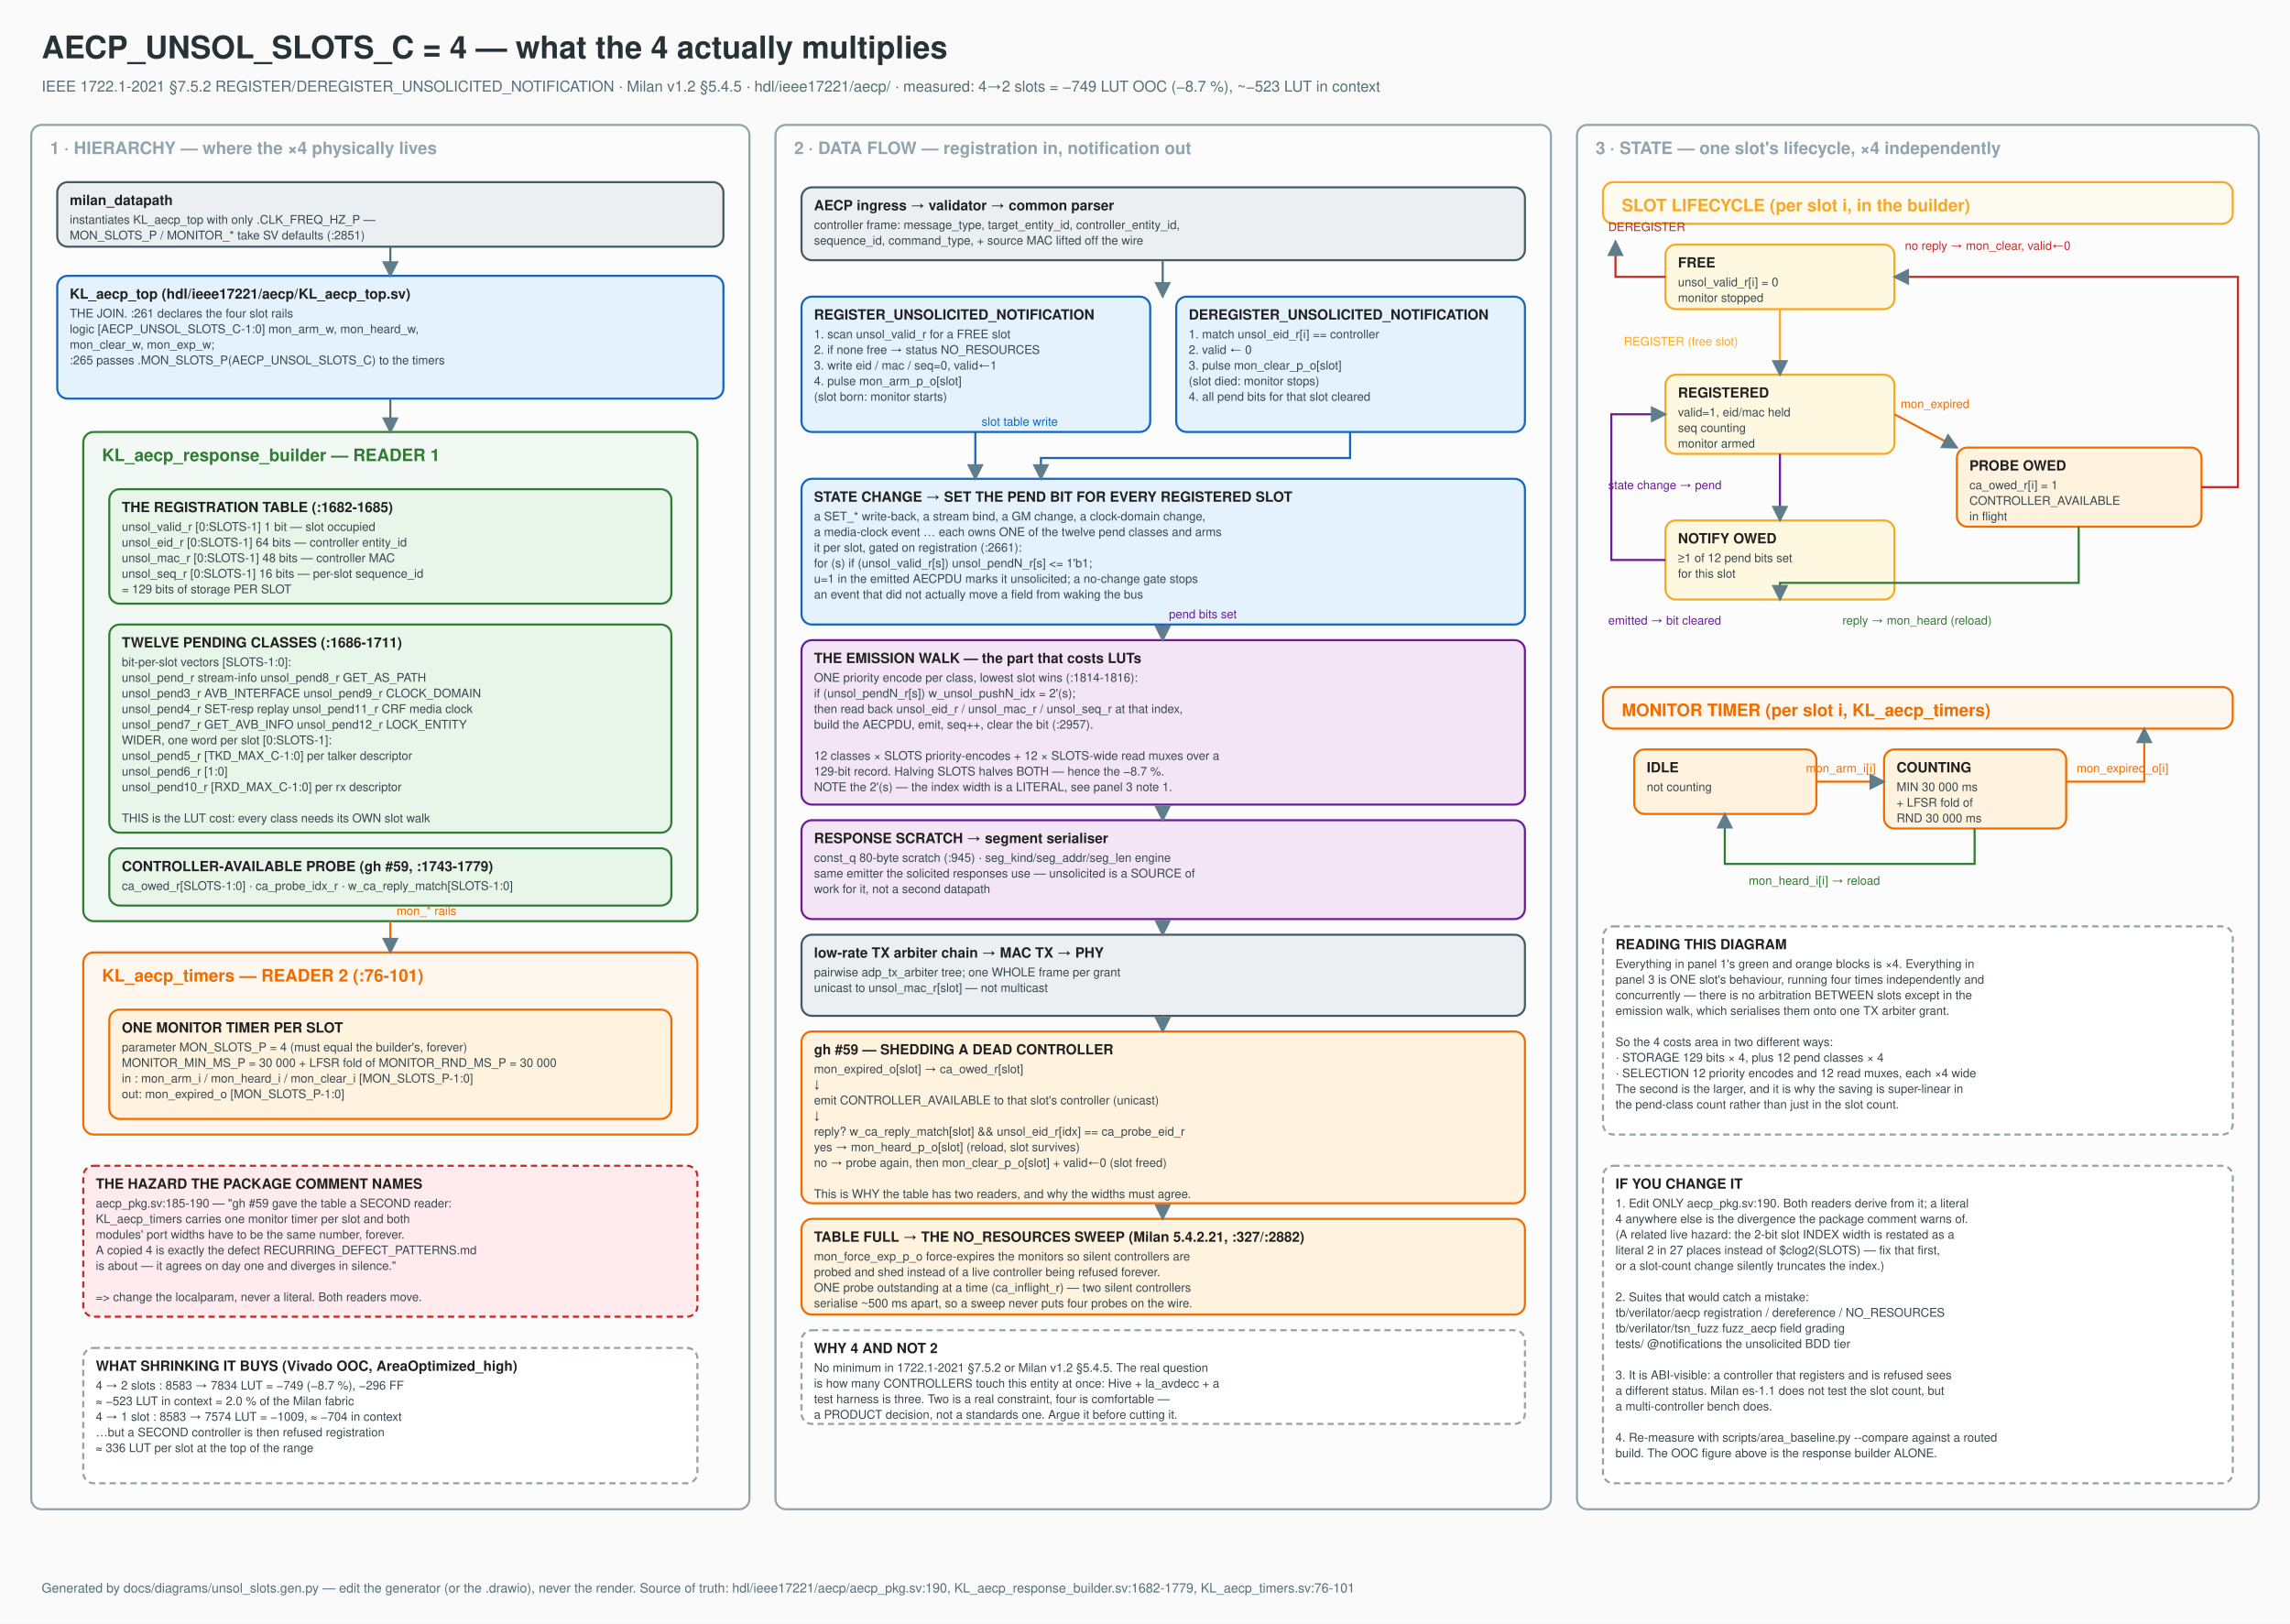
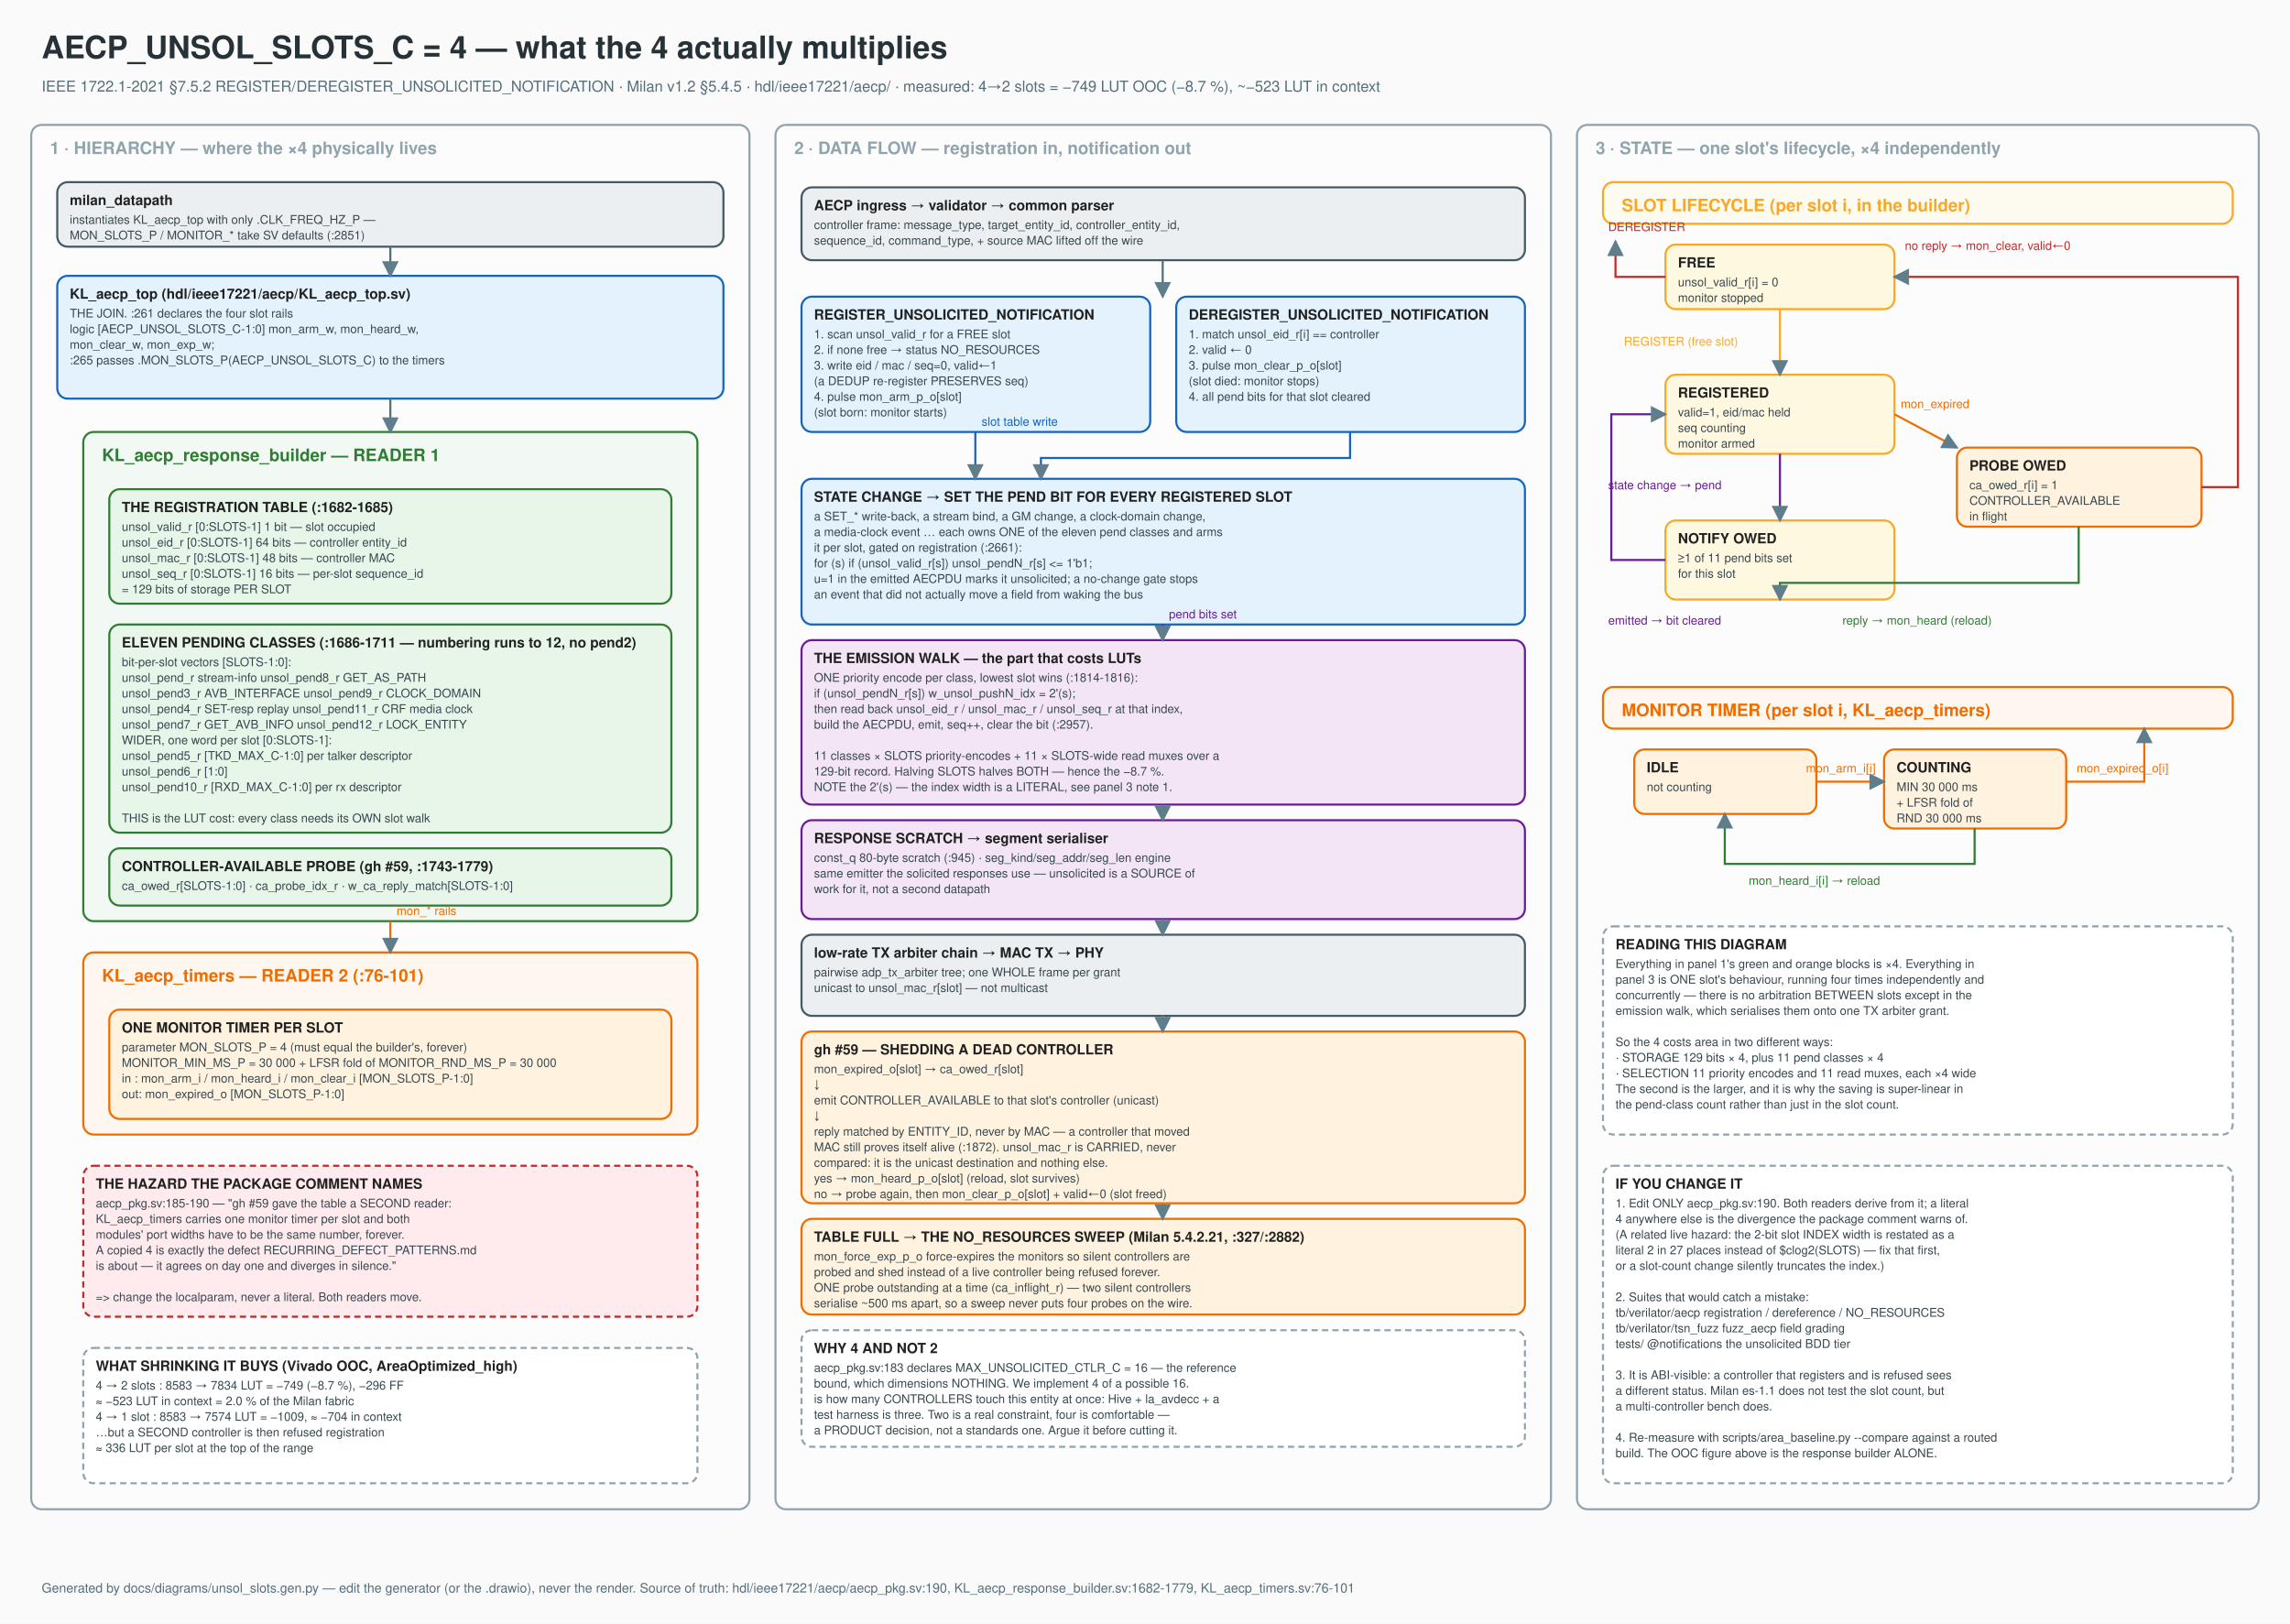
<svg xmlns="http://www.w3.org/2000/svg" width="2200" height="1560" viewBox="0 0 2200 1560" font-family="Helvetica,Arial,sans-serif">
  <rect width="2200" height="1560" fill="#FAFAFA" />
  <defs>
    <marker id="arr" markerWidth="12" markerHeight="12" refX="7" refY="4" orient="auto">
      <path d="M0,0 L8,4 L0,8 Z" fill="#607D8B" />
    </marker>
  </defs>
  <text x="40" y="56" font-size="30" font-weight="bold" fill="#263238">AECP_UNSOL_SLOTS_C = 4 — what the 4 actually multiplies</text>
  <text x="40" y="88" font-size="14.5" fill="#546E7A">IEEE 1722.1-2021 §7.5.2 REGISTER/DEREGISTER_UNSOLICITED_NOTIFICATION · Milan v1.2 §5.4.5 · hdl/ieee17221/aecp/  ·  measured: 4→2 slots = −749 LUT OOC (−8.7 %), ~−523 LUT in context</text>
  <rect x="30" y="120" width="690" height="1330" rx="10" fill="#FFFFFF" stroke="#90A4AE" stroke-width="2" fill-opacity="0.45" />
  <text x="48" y="148" font-size="16.5" font-weight="bold" fill="#90A4AE">1 · HIERARCHY — where the ×4 physically lives</text>
  <rect x="80" y="415" width="590" height="470" rx="10" fill="#E8F5E9" stroke="#2E7D32" stroke-width="2" fill-opacity="0.45" />
  <text x="98" y="443" font-size="16.5" font-weight="bold" fill="#2E7D32">KL_aecp_response_builder   — READER 1</text>
  <rect x="80" y="915" width="590" height="175" rx="10" fill="#FFF3E0" stroke="#EF6C00" stroke-width="2" fill-opacity="0.45" />
  <text x="98" y="943" font-size="16.5" font-weight="bold" fill="#EF6C00">KL_aecp_timers   — READER 2   (:76-101)</text>
  <rect x="745" y="120" width="745" height="1330" rx="10" fill="#FFFFFF" stroke="#90A4AE" stroke-width="2" fill-opacity="0.45" />
  <text x="763" y="148" font-size="16.5" font-weight="bold" fill="#90A4AE">2 · DATA FLOW — registration in, notification out</text>
  <rect x="1515" y="120" width="655" height="1330" rx="10" fill="#FFFFFF" stroke="#90A4AE" stroke-width="2" fill-opacity="0.45" />
  <text x="1533" y="148" font-size="16.5" font-weight="bold" fill="#90A4AE">3 · STATE — one slot's lifecycle, ×4 independently</text>
  <rect x="1540" y="175" width="605" height="40" rx="10" fill="#FFF8E1" stroke="#F9A825" stroke-width="2" fill-opacity="0.45" />
  <text x="1558" y="203" font-size="16.5" font-weight="bold" fill="#F9A825">SLOT LIFECYCLE   (per slot i, in the builder)</text>
  <rect x="1540" y="660" width="605" height="40" rx="10" fill="#FFF3E0" stroke="#EF6C00" stroke-width="2" fill-opacity="0.45" />
  <text x="1558" y="688" font-size="16.5" font-weight="bold" fill="#EF6C00">MONITOR TIMER   (per slot i, KL_aecp_timers)</text>
  <rect x="55" y="175" width="640" height="62" rx="10" fill="#ECEFF1" stroke="#455A64" stroke-width="2" />
  <text x="67" y="197" font-size="13.5" font-weight="bold" fill="#212121">milan_datapath</text>
  <text x="67" y="215" font-size="11.5" fill="#37474F">instantiates KL_aecp_top with only .CLK_FREQ_HZ_P —</text>
  <text x="67" y="230" font-size="11.5" fill="#37474F">MON_SLOTS_P / MONITOR_* take SV defaults (:2851)</text>
  <rect x="55" y="265" width="640" height="118" rx="10" fill="#E3F2FD" stroke="#1565C0" stroke-width="2" />
  <text x="67" y="287" font-size="13.5" font-weight="bold" fill="#212121">KL_aecp_top   (hdl/ieee17221/aecp/KL_aecp_top.sv)</text>
  <text x="67" y="305" font-size="11.5" fill="#37474F">THE JOIN. :261 declares the four slot rails</text>
  <text x="67" y="320" font-size="11.5" fill="#37474F">   logic [AECP_UNSOL_SLOTS_C-1:0] mon_arm_w, mon_heard_w,</text>
  <text x="67" y="335" font-size="11.5" fill="#37474F">                                  mon_clear_w, mon_exp_w;</text>
  <text x="67" y="350" font-size="11.5" fill="#37474F">:265 passes .MON_SLOTS_P(AECP_UNSOL_SLOTS_C) to the timers</text>
  <rect x="105" y="470" width="540" height="110" rx="10" fill="#E8F5E9" stroke="#2E7D32" stroke-width="2" />
  <text x="117" y="492" font-size="13.5" font-weight="bold" fill="#212121">THE REGISTRATION TABLE  (:1682-1685)</text>
  <text x="117" y="510" font-size="11.5" fill="#37474F">unsol_valid_r [0:SLOTS-1]        1 bit    — slot occupied</text>
  <text x="117" y="525" font-size="11.5" fill="#37474F">unsol_eid_r   [0:SLOTS-1]       64 bits   — controller entity_id</text>
  <text x="117" y="540" font-size="11.5" fill="#37474F">unsol_mac_r   [0:SLOTS-1]       48 bits   — controller MAC</text>
  <text x="117" y="555" font-size="11.5" fill="#37474F">unsol_seq_r   [0:SLOTS-1]       16 bits   — per-slot sequence_id</text>
  <text x="117" y="570" font-size="11.5" fill="#37474F">                              = 129 bits of storage PER SLOT</text>
  <rect x="105" y="600" width="540" height="200" rx="10" fill="#E8F5E9" stroke="#2E7D32" stroke-width="2" />
-   <text x="117" y="622" font-size="13.5" font-weight="bold" fill="#212121">TWELVE PENDING CLASSES  (:1686-1711)</text>
+   <text x="117" y="622" font-size="13.5" font-weight="bold" fill="#212121">ELEVEN PENDING CLASSES  (:1686-1711 — numbering runs to 12, no pend2)</text>
  <text x="117" y="640" font-size="11.5" fill="#37474F">bit-per-slot vectors  [SLOTS-1:0]:</text>
  <text x="117" y="655" font-size="11.5" fill="#37474F">  unsol_pend_r    stream-info      unsol_pend8_r   GET_AS_PATH</text>
  <text x="117" y="670" font-size="11.5" fill="#37474F">  unsol_pend3_r   AVB_INTERFACE    unsol_pend9_r   CLOCK_DOMAIN</text>
  <text x="117" y="685" font-size="11.5" fill="#37474F">  unsol_pend4_r   SET-resp replay  unsol_pend11_r  CRF media clock</text>
  <text x="117" y="700" font-size="11.5" fill="#37474F">  unsol_pend7_r   GET_AVB_INFO     unsol_pend12_r  LOCK_ENTITY</text>
  <text x="117" y="715" font-size="11.5" fill="#37474F">WIDER, one word per slot  [0:SLOTS-1]:</text>
  <text x="117" y="730" font-size="11.5" fill="#37474F">  unsol_pend5_r  [TKD_MAX_C-1:0]   per talker descriptor</text>
  <text x="117" y="745" font-size="11.5" fill="#37474F">  unsol_pend6_r  [1:0]</text>
  <text x="117" y="760" font-size="11.5" fill="#37474F">  unsol_pend10_r [RXD_MAX_C-1:0]   per rx descriptor</text>
  <text x="117" y="775" font-size="11.5" fill="#37474F" />
  <text x="117" y="790" font-size="11.5" fill="#37474F">THIS is the LUT cost: every class needs its OWN slot walk</text>
  <rect x="105" y="815" width="540" height="55" rx="10" fill="#E8F5E9" stroke="#2E7D32" stroke-width="2" />
  <text x="117" y="837" font-size="13.5" font-weight="bold" fill="#212121">CONTROLLER-AVAILABLE PROBE  (gh #59, :1743-1779)</text>
  <text x="117" y="855" font-size="11.5" fill="#37474F">ca_owed_r[SLOTS-1:0] · ca_probe_idx_r · w_ca_reply_match[SLOTS-1:0]</text>
  <rect x="105" y="970" width="540" height="105" rx="10" fill="#FFF3E0" stroke="#EF6C00" stroke-width="2" />
  <text x="117" y="992" font-size="13.5" font-weight="bold" fill="#212121">ONE MONITOR TIMER PER SLOT</text>
  <text x="117" y="1010" font-size="11.5" fill="#37474F">parameter MON_SLOTS_P = 4          (must equal the builder's, forever)</text>
  <text x="117" y="1025" font-size="11.5" fill="#37474F">MONITOR_MIN_MS_P = 30 000  +  LFSR fold of MONITOR_RND_MS_P = 30 000</text>
  <text x="117" y="1040" font-size="11.5" fill="#37474F">in : mon_arm_i / mon_heard_i / mon_clear_i   [MON_SLOTS_P-1:0]</text>
  <text x="117" y="1055" font-size="11.5" fill="#37474F">out: mon_expired_o                           [MON_SLOTS_P-1:0]</text>
  <rect x="770" y="180" width="695" height="70" rx="10" fill="#ECEFF1" stroke="#455A64" stroke-width="2" />
  <text x="782" y="202" font-size="13.5" font-weight="bold" fill="#212121">AECP ingress  →  validator  →  common parser</text>
  <text x="782" y="220" font-size="11.5" fill="#37474F">controller frame: message_type, target_entity_id, controller_entity_id,</text>
  <text x="782" y="235" font-size="11.5" fill="#37474F">sequence_id, command_type, + source MAC lifted off the wire</text>
  <rect x="770" y="285" width="335" height="130" rx="10" fill="#E3F2FD" stroke="#1565C0" stroke-width="2" />
  <text x="782" y="307" font-size="13.5" font-weight="bold" fill="#212121">REGISTER_UNSOLICITED_NOTIFICATION</text>
  <text x="782" y="325" font-size="11.5" fill="#37474F">1. scan unsol_valid_r for a FREE slot</text>
  <text x="782" y="340" font-size="11.5" fill="#37474F">2. if none free → status NO_RESOURCES</text>
  <text x="782" y="355" font-size="11.5" fill="#37474F">3. write eid / mac / seq=0, valid←1</text>
-   <text x="782" y="370" font-size="11.5" fill="#37474F">4. pulse mon_arm_p_o[slot]</text>
-   <text x="782" y="385" font-size="11.5" fill="#37474F">   (slot born: monitor starts)</text>
+   <text x="782" y="370" font-size="11.5" fill="#37474F">   (a DEDUP re-register PRESERVES seq)</text>
+   <text x="782" y="385" font-size="11.5" fill="#37474F">4. pulse mon_arm_p_o[slot]</text>
+   <text x="782" y="400" font-size="11.5" fill="#37474F">   (slot born: monitor starts)</text>
  <rect x="1130" y="285" width="335" height="130" rx="10" fill="#E3F2FD" stroke="#1565C0" stroke-width="2" />
  <text x="1142" y="307" font-size="13.5" font-weight="bold" fill="#212121">DEREGISTER_UNSOLICITED_NOTIFICATION</text>
  <text x="1142" y="325" font-size="11.5" fill="#37474F">1. match unsol_eid_r[i] == controller</text>
  <text x="1142" y="340" font-size="11.5" fill="#37474F">2. valid ← 0</text>
  <text x="1142" y="355" font-size="11.5" fill="#37474F">3. pulse mon_clear_p_o[slot]</text>
  <text x="1142" y="370" font-size="11.5" fill="#37474F">   (slot died: monitor stops)</text>
  <text x="1142" y="385" font-size="11.5" fill="#37474F">4. all pend bits for that slot cleared</text>
  <rect x="770" y="460" width="695" height="140" rx="10" fill="#E3F2FD" stroke="#1565C0" stroke-width="2" />
  <text x="782" y="482" font-size="13.5" font-weight="bold" fill="#212121">STATE CHANGE  →  SET THE PEND BIT FOR EVERY REGISTERED SLOT</text>
  <text x="782" y="500" font-size="11.5" fill="#37474F">a SET_* write-back, a stream bind, a GM change, a clock-domain change,</text>
-   <text x="782" y="515" font-size="11.5" fill="#37474F">a media-clock event …  each owns ONE of the twelve pend classes and arms</text>
+   <text x="782" y="515" font-size="11.5" fill="#37474F">a media-clock event …  each owns ONE of the eleven pend classes and arms</text>
  <text x="782" y="530" font-size="11.5" fill="#37474F">it per slot, gated on registration (:2661):</text>
  <text x="782" y="545" font-size="11.5" fill="#37474F">      for (s) if (unsol_valid_r[s]) unsol_pendN_r[s] &lt;= 1'b1;</text>
  <text x="782" y="560" font-size="11.5" fill="#37474F">u=1 in the emitted AECPDU marks it unsolicited; a no-change gate stops</text>
  <text x="782" y="575" font-size="11.5" fill="#37474F">an event that did not actually move a field from waking the bus</text>
  <rect x="770" y="615" width="695" height="158" rx="10" fill="#F3E5F5" stroke="#6A1B9A" stroke-width="2" />
  <text x="782" y="637" font-size="13.5" font-weight="bold" fill="#212121">THE EMISSION WALK — the part that costs LUTs</text>
  <text x="782" y="655" font-size="11.5" fill="#37474F">ONE priority encode per class, lowest slot wins (:1814-1816):</text>
  <text x="782" y="670" font-size="11.5" fill="#37474F">      if (unsol_pendN_r[s]) w_unsol_pushN_idx = 2'(s);</text>
  <text x="782" y="685" font-size="11.5" fill="#37474F">then read back unsol_eid_r / unsol_mac_r / unsol_seq_r at that index,</text>
  <text x="782" y="700" font-size="11.5" fill="#37474F">build the AECPDU, emit, seq++, clear the bit (:2957).</text>
  <text x="782" y="715" font-size="11.5" fill="#37474F" />
-   <text x="782" y="730" font-size="11.5" fill="#37474F">12 classes × SLOTS priority-encodes + 12 × SLOTS-wide read muxes over a</text>
+   <text x="782" y="730" font-size="11.5" fill="#37474F">11 classes × SLOTS priority-encodes + 11 × SLOTS-wide read muxes over a</text>
  <text x="782" y="745" font-size="11.5" fill="#37474F">129-bit record.  Halving SLOTS halves BOTH — hence the −8.7 %.</text>
  <text x="782" y="760" font-size="11.5" fill="#37474F">NOTE the 2'(s) — the index width is a LITERAL, see panel 3 note 1.</text>
  <rect x="770" y="788" width="695" height="95" rx="10" fill="#F3E5F5" stroke="#6A1B9A" stroke-width="2" />
  <text x="782" y="810" font-size="13.5" font-weight="bold" fill="#212121">RESPONSE SCRATCH  →  segment serialiser</text>
  <text x="782" y="828" font-size="11.5" fill="#37474F">const_q 80-byte scratch (:945) · seg_kind/seg_addr/seg_len engine</text>
  <text x="782" y="843" font-size="11.5" fill="#37474F">same emitter the solicited responses use — unsolicited is a SOURCE of</text>
  <text x="782" y="858" font-size="11.5" fill="#37474F">work for it, not a second datapath</text>
  <rect x="770" y="898" width="695" height="78" rx="10" fill="#ECEFF1" stroke="#455A64" stroke-width="2" />
  <text x="782" y="920" font-size="13.5" font-weight="bold" fill="#212121">low-rate TX arbiter chain  →  MAC TX  →  PHY</text>
  <text x="782" y="938" font-size="11.5" fill="#37474F">pairwise adp_tx_arbiter tree; one WHOLE frame per grant</text>
  <text x="782" y="953" font-size="11.5" fill="#37474F">unicast to unsol_mac_r[slot] — not multicast</text>
  <rect x="770" y="991" width="695" height="165" rx="10" fill="#FFF3E0" stroke="#EF6C00" stroke-width="2" />
  <text x="782" y="1013" font-size="13.5" font-weight="bold" fill="#212121">gh #59 — SHEDDING A DEAD CONTROLLER</text>
  <text x="782" y="1031" font-size="11.5" fill="#37474F">mon_expired_o[slot]  →  ca_owed_r[slot]</text>
  <text x="782" y="1046" font-size="11.5" fill="#37474F">     ↓</text>
  <text x="782" y="1061" font-size="11.5" fill="#37474F">emit CONTROLLER_AVAILABLE to that slot's controller (unicast)</text>
  <text x="782" y="1076" font-size="11.5" fill="#37474F">     ↓</text>
-   <text x="782" y="1091" font-size="11.5" fill="#37474F">reply?  w_ca_reply_match[slot] &amp;&amp; unsol_eid_r[idx] == ca_probe_eid_r</text>
-   <text x="782" y="1106" font-size="11.5" fill="#37474F">   yes → mon_heard_p_o[slot]  (reload, slot survives)</text>
-   <text x="782" y="1121" font-size="11.5" fill="#37474F">   no  → probe again, then mon_clear_p_o[slot] + valid←0  (slot freed)</text>
-   <text x="782" y="1136" font-size="11.5" fill="#37474F" />
-   <text x="782" y="1151" font-size="11.5" fill="#37474F">This is WHY the table has two readers, and why the widths must agree.</text>
+   <text x="782" y="1091" font-size="11.5" fill="#37474F">reply matched by ENTITY_ID, never by MAC — a controller that moved</text>
+   <text x="782" y="1106" font-size="11.5" fill="#37474F">MAC still proves itself alive (:1872).  unsol_mac_r is CARRIED, never</text>
+   <text x="782" y="1121" font-size="11.5" fill="#37474F">compared: it is the unicast destination and nothing else.</text>
+   <text x="782" y="1136" font-size="11.5" fill="#37474F">   yes → mon_heard_p_o[slot]  (reload, slot survives)</text>
+   <text x="782" y="1151" font-size="11.5" fill="#37474F">   no  → probe again, then mon_clear_p_o[slot] + valid←0  (slot freed)</text>
+   <text x="782" y="1166" font-size="11.5" fill="#37474F" />
+   <text x="782" y="1181" font-size="11.5" fill="#37474F">This is WHY the table has two readers, and why the widths must agree.</text>
  <rect x="770" y="1171" width="695" height="92" rx="10" fill="#FFF3E0" stroke="#EF6C00" stroke-width="2" />
  <text x="782" y="1193" font-size="13.5" font-weight="bold" fill="#212121">TABLE FULL → THE NO_RESOURCES SWEEP  (Milan 5.4.2.21, :327/:2882)</text>
  <text x="782" y="1211" font-size="11.5" fill="#37474F">mon_force_exp_p_o force-expires the monitors so silent controllers are</text>
  <text x="782" y="1226" font-size="11.5" fill="#37474F">probed and shed instead of a live controller being refused forever.</text>
  <text x="782" y="1241" font-size="11.5" fill="#37474F">ONE probe outstanding at a time (ca_inflight_r) — two silent controllers</text>
  <text x="782" y="1256" font-size="11.5" fill="#37474F">serialise ~500 ms apart, so a sweep never puts four probes on the wire.</text>
  <rect x="1600" y="235" width="220" height="62" rx="10" fill="#FFF8E1" stroke="#F9A825" stroke-width="2" />
  <text x="1612" y="257" font-size="13.5" font-weight="bold" fill="#212121">FREE</text>
  <text x="1612" y="275" font-size="11.5" fill="#37474F">unsol_valid_r[i] = 0</text>
  <text x="1612" y="290" font-size="11.5" fill="#37474F">monitor stopped</text>
  <rect x="1600" y="360" width="220" height="76" rx="10" fill="#FFF8E1" stroke="#F9A825" stroke-width="2" />
  <text x="1612" y="382" font-size="13.5" font-weight="bold" fill="#212121">REGISTERED</text>
  <text x="1612" y="400" font-size="11.5" fill="#37474F">valid=1, eid/mac held</text>
  <text x="1612" y="415" font-size="11.5" fill="#37474F">seq counting</text>
  <text x="1612" y="430" font-size="11.5" fill="#37474F">monitor armed</text>
  <rect x="1600" y="500" width="220" height="76" rx="10" fill="#FFF8E1" stroke="#F9A825" stroke-width="2" />
  <text x="1612" y="522" font-size="13.5" font-weight="bold" fill="#212121">NOTIFY OWED</text>
-   <text x="1612" y="540" font-size="11.5" fill="#37474F">≥1 of 12 pend bits set</text>
+   <text x="1612" y="540" font-size="11.5" fill="#37474F">≥1 of 11 pend bits set</text>
  <text x="1612" y="555" font-size="11.5" fill="#37474F">for this slot</text>
  <rect x="1880" y="430" width="235" height="76" rx="10" fill="#FFF3E0" stroke="#EF6C00" stroke-width="2" />
  <text x="1892" y="452" font-size="13.5" font-weight="bold" fill="#212121">PROBE OWED</text>
  <text x="1892" y="470" font-size="11.5" fill="#37474F">ca_owed_r[i] = 1</text>
  <text x="1892" y="485" font-size="11.5" fill="#37474F">CONTROLLER_AVAILABLE</text>
  <text x="1892" y="500" font-size="11.5" fill="#37474F">in flight</text>
  <rect x="1570" y="720" width="175" height="62" rx="10" fill="#FFF3E0" stroke="#EF6C00" stroke-width="2" />
  <text x="1582" y="742" font-size="13.5" font-weight="bold" fill="#212121">IDLE</text>
  <text x="1582" y="760" font-size="11.5" fill="#37474F">not counting</text>
  <rect x="1810" y="720" width="175" height="76" rx="10" fill="#FFF3E0" stroke="#EF6C00" stroke-width="2" />
  <text x="1822" y="742" font-size="13.5" font-weight="bold" fill="#212121">COUNTING</text>
  <text x="1822" y="760" font-size="11.5" fill="#37474F">MIN 30 000 ms</text>
  <text x="1822" y="775" font-size="11.5" fill="#37474F">+ LFSR fold of</text>
  <text x="1822" y="790" font-size="11.5" fill="#37474F">RND 30 000 ms</text>
  <rect x="80" y="1120" width="590" height="145" rx="10" fill="#FFEBEE" stroke="#C62828" stroke-width="2" stroke-dasharray="6,4" />
  <text x="92" y="1142" font-size="13.5" font-weight="bold" fill="#212121">THE HAZARD THE PACKAGE COMMENT NAMES</text>
  <text x="92" y="1160" font-size="11.5" fill="#37474F">aecp_pkg.sv:185-190 — "gh #59 gave the table a SECOND reader:</text>
  <text x="92" y="1175" font-size="11.5" fill="#37474F">KL_aecp_timers carries one monitor timer per slot and both</text>
  <text x="92" y="1190" font-size="11.5" fill="#37474F">modules' port widths have to be the same number, forever.</text>
  <text x="92" y="1205" font-size="11.5" fill="#37474F">A copied 4 is exactly the defect RECURRING_DEFECT_PATTERNS.md</text>
  <text x="92" y="1220" font-size="11.5" fill="#37474F">is about — it agrees on day one and diverges in silence."</text>
  <text x="92" y="1235" font-size="11.5" fill="#37474F" />
  <text x="92" y="1250" font-size="11.5" fill="#37474F">=&gt; change the localparam, never a literal. Both readers move.</text>
  <rect x="80" y="1295" width="590" height="130" rx="10" fill="#FFFFFF" stroke="#90A4AE" stroke-width="2" stroke-dasharray="6,4" />
  <text x="92" y="1317" font-size="13.5" font-weight="bold" fill="#212121">WHAT SHRINKING IT BUYS  (Vivado OOC, AreaOptimized_high)</text>
  <text x="92" y="1335" font-size="11.5" fill="#37474F">4 → 2 slots :  8583 → 7834 LUT   = −749 (−8.7 %), −296 FF</text>
  <text x="92" y="1350" font-size="11.5" fill="#37474F">               ≈ −523 LUT in context  = 2.0 % of the Milan fabric</text>
  <text x="92" y="1365" font-size="11.5" fill="#37474F">4 → 1 slot  :  8583 → 7574 LUT   = −1009,  ≈ −704 in context</text>
  <text x="92" y="1380" font-size="11.5" fill="#37474F">               …but a SECOND controller is then refused registration</text>
  <text x="92" y="1395" font-size="11.5" fill="#37474F">≈ 336 LUT per slot at the top of the range</text>
-   <rect x="770" y="1278" width="695" height="90" rx="10" fill="#FFFFFF" stroke="#90A4AE" stroke-width="2" stroke-dasharray="6,4" />
+   <rect x="770" y="1278" width="695" height="112" rx="10" fill="#FFFFFF" stroke="#90A4AE" stroke-width="2" stroke-dasharray="6,4" />
  <text x="782" y="1300" font-size="13.5" font-weight="bold" fill="#212121">WHY 4 AND NOT 2</text>
-   <text x="782" y="1318" font-size="11.5" fill="#37474F">No minimum in 1722.1-2021 §7.5.2 or Milan v1.2 §5.4.5. The real question</text>
-   <text x="782" y="1333" font-size="11.5" fill="#37474F">is how many CONTROLLERS touch this entity at once: Hive + la_avdecc + a</text>
-   <text x="782" y="1348" font-size="11.5" fill="#37474F">test harness is three. Two is a real constraint, four is comfortable —</text>
-   <text x="782" y="1363" font-size="11.5" fill="#37474F">a PRODUCT decision, not a standards one. Argue it before cutting it.</text>
+   <text x="782" y="1318" font-size="11.5" fill="#37474F">aecp_pkg.sv:183 declares MAX_UNSOLICITED_CTLR_C = 16 — the reference</text>
+   <text x="782" y="1333" font-size="11.5" fill="#37474F">bound, which dimensions NOTHING. We implement 4 of a possible 16.</text>
+   <text x="782" y="1348" font-size="11.5" fill="#37474F">is how many CONTROLLERS touch this entity at once: Hive + la_avdecc + a</text>
+   <text x="782" y="1363" font-size="11.5" fill="#37474F">test harness is three. Two is a real constraint, four is comfortable —</text>
+   <text x="782" y="1378" font-size="11.5" fill="#37474F">a PRODUCT decision, not a standards one. Argue it before cutting it.</text>
  <rect x="1540" y="890" width="605" height="200" rx="10" fill="#FFFFFF" stroke="#90A4AE" stroke-width="2" stroke-dasharray="6,4" />
  <text x="1552" y="912" font-size="13.5" font-weight="bold" fill="#212121">READING THIS DIAGRAM</text>
  <text x="1552" y="930" font-size="11.5" fill="#37474F">Everything in panel 1's green and orange blocks is ×4. Everything in</text>
  <text x="1552" y="945" font-size="11.5" fill="#37474F">panel 3 is ONE slot's behaviour, running four times independently and</text>
  <text x="1552" y="960" font-size="11.5" fill="#37474F">concurrently — there is no arbitration BETWEEN slots except in the</text>
  <text x="1552" y="975" font-size="11.5" fill="#37474F">emission walk, which serialises them onto one TX arbiter grant.</text>
  <text x="1552" y="990" font-size="11.5" fill="#37474F" />
  <text x="1552" y="1005" font-size="11.5" fill="#37474F">So the 4 costs area in two different ways:</text>
-   <text x="1552" y="1020" font-size="11.5" fill="#37474F">  · STORAGE   129 bits × 4, plus 12 pend classes × 4</text>
-   <text x="1552" y="1035" font-size="11.5" fill="#37474F">  · SELECTION 12 priority encodes and 12 read muxes, each ×4 wide</text>
+   <text x="1552" y="1020" font-size="11.5" fill="#37474F">  · STORAGE   129 bits × 4, plus 11 pend classes × 4</text>
+   <text x="1552" y="1035" font-size="11.5" fill="#37474F">  · SELECTION 11 priority encodes and 11 read muxes, each ×4 wide</text>
  <text x="1552" y="1050" font-size="11.5" fill="#37474F">The second is the larger, and it is why the saving is super-linear in</text>
  <text x="1552" y="1065" font-size="11.5" fill="#37474F">the pend-class count rather than just in the slot count.</text>
  <rect x="1540" y="1120" width="605" height="305" rx="10" fill="#FFFFFF" stroke="#90A4AE" stroke-width="2" stroke-dasharray="6,4" />
  <text x="1552" y="1142" font-size="13.5" font-weight="bold" fill="#212121">IF YOU CHANGE IT</text>
  <text x="1552" y="1160" font-size="11.5" fill="#37474F">1. Edit ONLY aecp_pkg.sv:190. Both readers derive from it; a literal</text>
  <text x="1552" y="1175" font-size="11.5" fill="#37474F">   4 anywhere else is the divergence the package comment warns of.</text>
  <text x="1552" y="1190" font-size="11.5" fill="#37474F">   (A related live hazard: the 2-bit slot INDEX width is restated as a</text>
  <text x="1552" y="1205" font-size="11.5" fill="#37474F">    literal 2 in 27 places instead of $clog2(SLOTS) — fix that first,</text>
  <text x="1552" y="1220" font-size="11.5" fill="#37474F">    or a slot-count change silently truncates the index.)</text>
  <text x="1552" y="1235" font-size="11.5" fill="#37474F" />
  <text x="1552" y="1250" font-size="11.5" fill="#37474F">2. Suites that would catch a mistake:</text>
  <text x="1552" y="1265" font-size="11.5" fill="#37474F">   tb/verilator/aecp        registration / dereference / NO_RESOURCES</text>
  <text x="1552" y="1280" font-size="11.5" fill="#37474F">   tb/verilator/tsn_fuzz    fuzz_aecp field grading</text>
  <text x="1552" y="1295" font-size="11.5" fill="#37474F">   tests/  @notifications   the unsolicited BDD tier</text>
  <text x="1552" y="1310" font-size="11.5" fill="#37474F" />
  <text x="1552" y="1325" font-size="11.5" fill="#37474F">3. It is ABI-visible: a controller that registers and is refused sees</text>
  <text x="1552" y="1340" font-size="11.5" fill="#37474F">   a different status. Milan es-1.1 does not test the slot count, but</text>
  <text x="1552" y="1355" font-size="11.5" fill="#37474F">   a multi-controller bench does.</text>
  <text x="1552" y="1370" font-size="11.5" fill="#37474F" />
  <text x="1552" y="1385" font-size="11.5" fill="#37474F">4. Re-measure with scripts/area_baseline.py --compare against a routed</text>
  <text x="1552" y="1400" font-size="11.5" fill="#37474F">   build. The OOC figure above is the response builder ALONE.</text>
  <path d="M375 237 L375 265" fill="none" stroke="#546E7A" stroke-width="2" marker-end="url(#arr)" />
  <path d="M375 383 L375 415" fill="none" stroke="#546E7A" stroke-width="2" marker-end="url(#arr)" />
  <path d="M375 885 L375 915" fill="none" stroke="#EF6C00" stroke-width="2" marker-end="url(#arr)" />
  <text x="381" y="879" font-size="11.5" fill="#EF6C00">mon_* rails</text>
  <path d="M1117 250 L1117 285" fill="none" stroke="#546E7A" stroke-width="2" marker-end="url(#arr)" />
  <path d="M937 415 L937 460" fill="none" stroke="#1565C0" stroke-width="2" marker-end="url(#arr)" />
  <text x="943" y="409" font-size="11.5" fill="#1565C0">slot table write</text>
  <path d="M1297 415 L1297 440 L1000 440 L1000 460" fill="none" stroke="#1565C0" stroke-width="2" marker-end="url(#arr)" />
  <path d="M1117 600 L1117 615" fill="none" stroke="#6A1B9A" stroke-width="2" marker-end="url(#arr)" />
  <text x="1123" y="594" font-size="11.5" fill="#6A1B9A">pend bits set</text>
  <path d="M1117 773 L1117 788" fill="none" stroke="#546E7A" stroke-width="2" marker-end="url(#arr)" />
  <path d="M1117 883 L1117 898" fill="none" stroke="#546E7A" stroke-width="2" marker-end="url(#arr)" />
  <path d="M1117 976 L1117 991" fill="none" stroke="#EF6C00" stroke-width="2" stroke-dasharray="7,5" marker-end="url(#arr)" />
  <path d="M1117 1156 L1117 1171" fill="none" stroke="#EF6C00" stroke-width="2" stroke-dasharray="7,5" marker-end="url(#arr)" />
  <path d="M1710 297 L1710 360" fill="none" stroke="#F9A825" stroke-width="2" marker-end="url(#arr)" />
  <text x="1560" y="332" font-size="11.5" fill="#F9A825">REGISTER (free slot)</text>
  <path d="M1710 436 L1710 500" fill="none" stroke="#6A1B9A" stroke-width="2" marker-end="url(#arr)" />
  <text x="1545" y="470" font-size="11.5" fill="#6A1B9A">state change → pend</text>
  <path d="M1600 538 L1548 538 L1548 398 L1600 398" fill="none" stroke="#6A1B9A" stroke-width="2" marker-end="url(#arr)" />
  <text x="1545" y="600" font-size="11.5" fill="#6A1B9A">emitted → bit cleared</text>
  <path d="M1820 398 L1880 430" fill="none" stroke="#EF6C00" stroke-width="2" marker-end="url(#arr)" />
  <text x="1826" y="392" font-size="11.5" fill="#EF6C00">mon_expired</text>
  <path d="M1997 506 L1997 560 L1710 560 L1710 576" fill="none" stroke="#2E7D32" stroke-width="2" marker-end="url(#arr)" />
  <text x="1770" y="600" font-size="11.5" fill="#2E7D32">reply → mon_heard (reload)</text>
  <path d="M2115 468 L2150 468 L2150 266 L1820 266" fill="none" stroke="#C62828" stroke-width="2" marker-end="url(#arr)" />
  <text x="1830" y="240" font-size="11.5" fill="#C62828">no reply → mon_clear, valid←0</text>
  <path d="M1600 266 L1552 266 L1552 232" fill="none" stroke="#C62828" stroke-width="2" marker-end="url(#arr)" />
  <text x="1545" y="222" font-size="11.5" fill="#C62828">DEREGISTER</text>
  <path d="M1745 751 L1810 751" fill="none" stroke="#EF6C00" stroke-width="2" marker-end="url(#arr)" />
  <text x="1735" y="742" font-size="11.5" fill="#EF6C00">mon_arm_i[i]</text>
  <path d="M1897 796 L1897 830 L1657 830 L1657 782" fill="none" stroke="#2E7D32" stroke-width="2" marker-end="url(#arr)" />
  <text x="1680" y="850" font-size="11.5" fill="#2E7D32">mon_heard_i[i] → reload</text>
  <path d="M1985 751 L2060 751 L2060 700" fill="none" stroke="#EF6C00" stroke-width="2" marker-end="url(#arr)" />
  <text x="1995" y="742" font-size="11.5" fill="#EF6C00">mon_expired_o[i]</text>
  <text x="40" y="1530" font-size="12.5" fill="#546E7A">Generated by docs/diagrams/unsol_slots.gen.py — edit the generator (or the .drawio), never the render. Source of truth: hdl/ieee17221/aecp/aecp_pkg.sv:190, KL_aecp_response_builder.sv:1682-1779, KL_aecp_timers.sv:76-101</text>
</svg>
